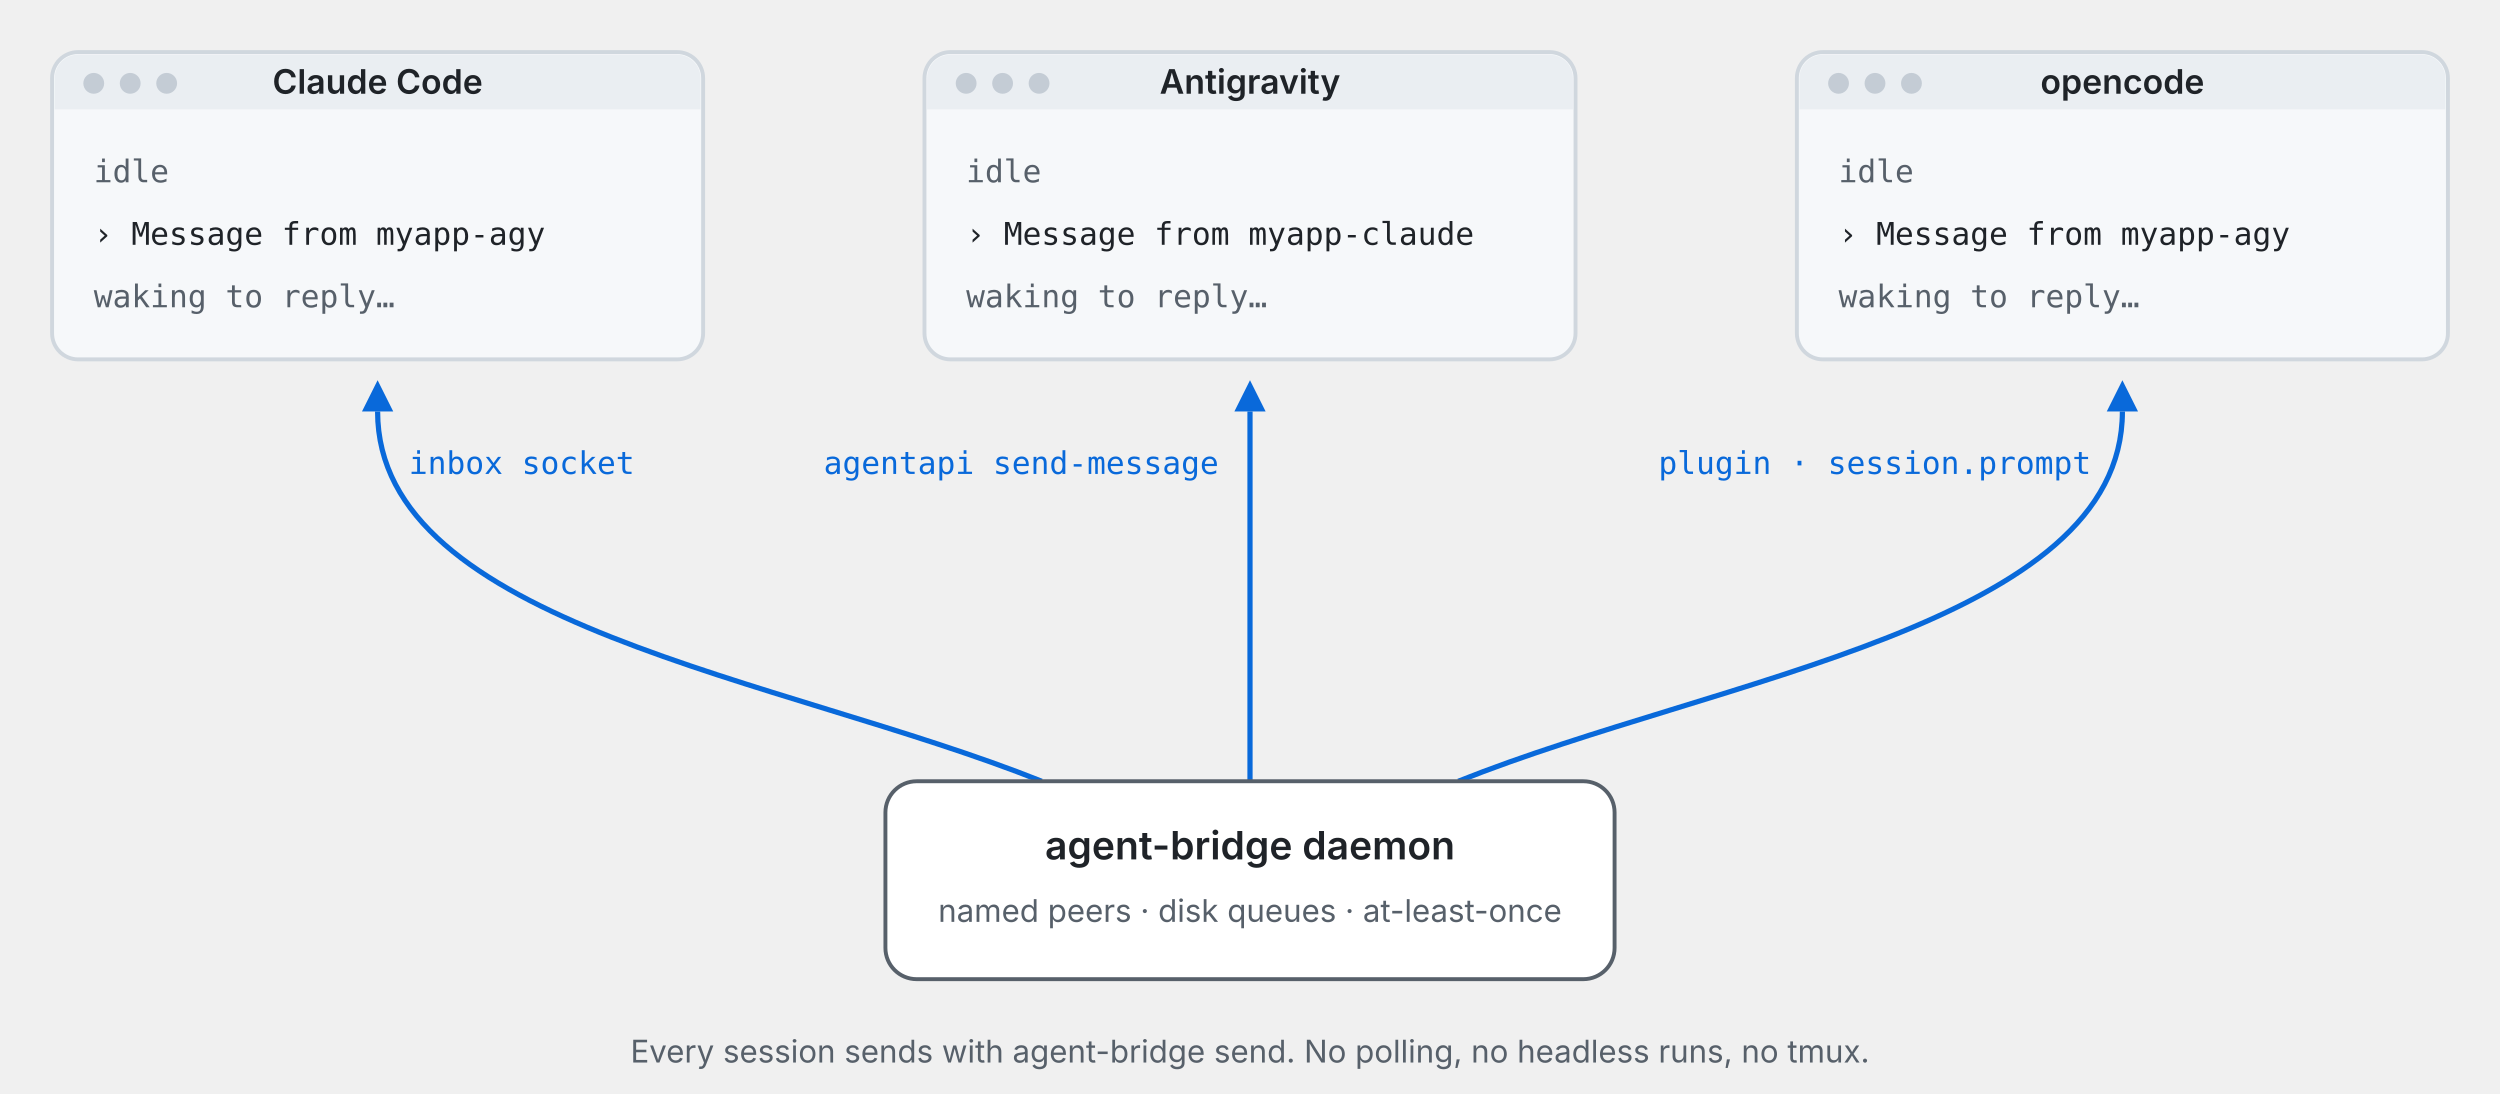
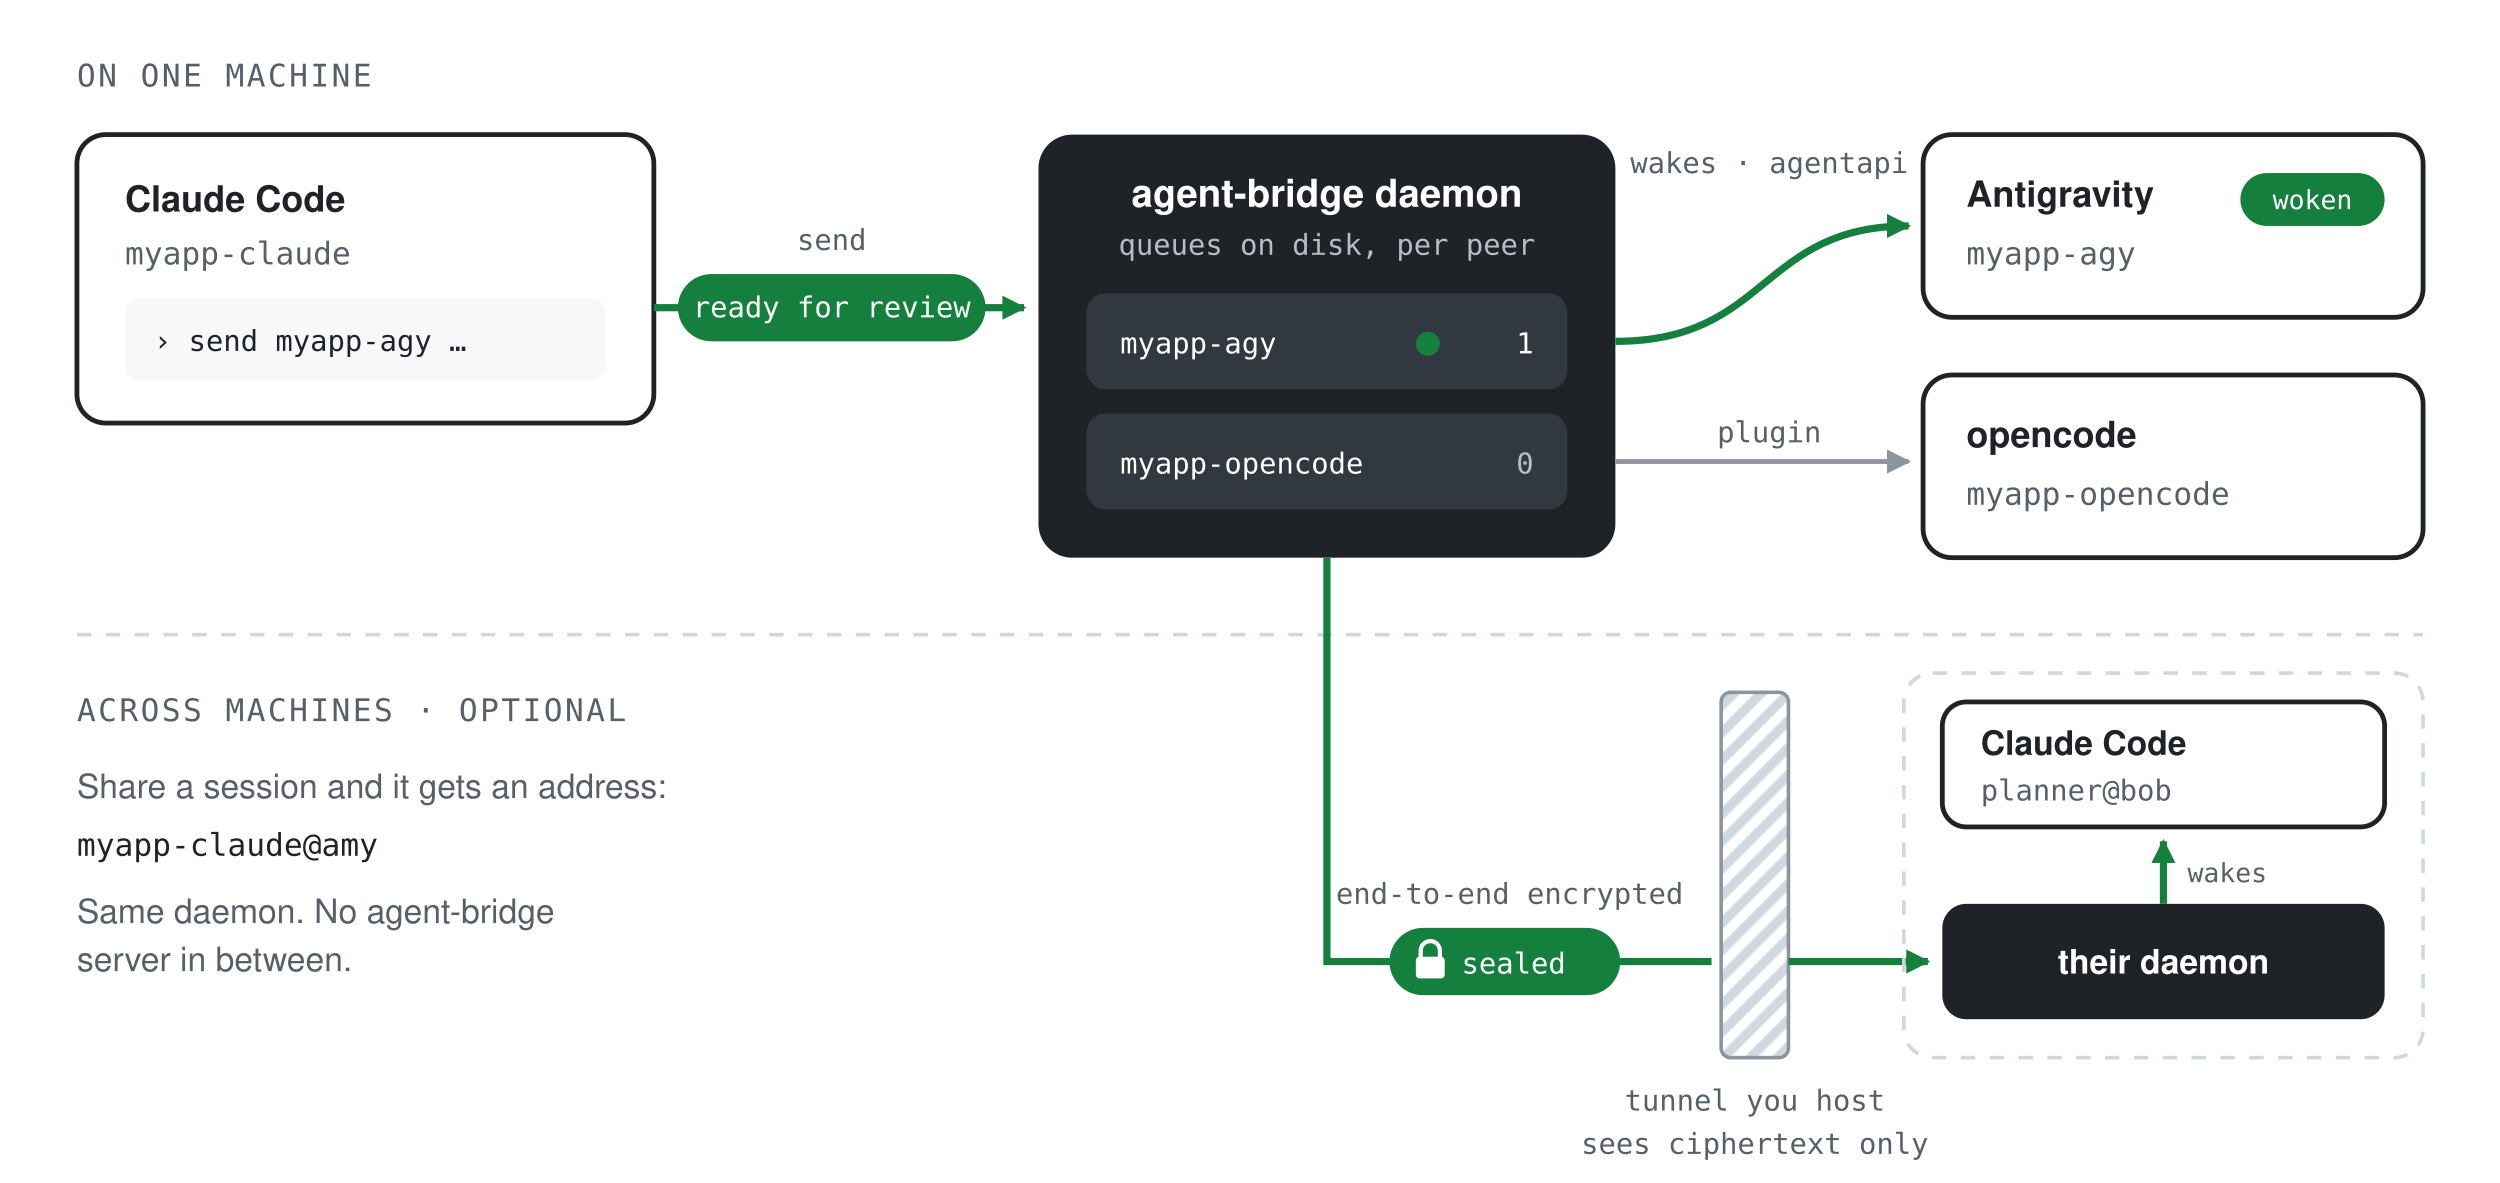
- <svg xmlns="http://www.w3.org/2000/svg" viewBox="0 0 960 420" width="960" height="420" role="img" aria-labelledby="title desc">
+ <svg xmlns="http://www.w3.org/2000/svg" viewBox="0 0 1040 492" width="1040" height="492" role="img" aria-labelledby="title desc">
  <style>
-     .card { fill: #f6f8fa; stroke: #d0d7de; }
-     .bar { fill: #eaeef2; }
-     .dot { fill: #c4ccd5; }
-     .hub { fill: #ffffff; stroke: #57606a; }
-     .text { fill: #1f2328; font-family: ui-sans-serif, -apple-system, "Segoe UI", sans-serif; }
-     .mono { fill: #1f2328; font-family: ui-monospace, SFMono-Regular, Menlo, monospace; }
-     .muted { fill: #57606a; }
-     .wake { stroke: #0969da; fill: none; }
-     .wake-head { fill: #0969da; }
-     .wake-label { fill: #0969da; font-family: ui-monospace, SFMono-Regular, Menlo, monospace; }
+     .bg { fill: #ffffff; }
+     .card { fill: #ffffff; stroke: #1f2328; }
+     .term { fill: #f6f8fa; }
+     .daemon { fill: #1f2328; }
+     .slot { fill: #32383f; }
+     .on-d { fill: #ffffff; }
+     .on-d-mute { fill: #b7bdc5; }
+     .ink { fill: #1f2328; }
+     .mute { fill: #57606a; }
+     .line { stroke: #8c959f; fill: none; }
+     .rule { stroke: #d0d7de; fill: none; }
+     .msg { stroke: #15803d; fill: none; }
+     .msg-f { fill: #15803d; }
+     .on-msg { fill: #ffffff; }
+     .on-msg-s { stroke: #ffffff; fill: none; }
+     .stripe { fill: #d0d7de; }
+     .tunnel { stroke: #8c959f; }
+     .sans { font-family: ui-sans-serif, -apple-system, "Segoe UI", Helvetica, Arial, sans-serif; }
+     .mono { font-family: ui-monospace, SFMono-Regular, Menlo, Consolas, monospace; }
    @media (prefers-color-scheme: dark) {
-       .card { fill: #161b22; stroke: #30363d; }
-       .bar { fill: #21262d; }
-       .dot { fill: #484f58; }
-       .hub { fill: #0d1117; stroke: #8b949e; }
-       .text, .mono { fill: #e6edf3; }
-       .muted { fill: #8b949e; }
-       .wake { stroke: #4493f8; }
-       .wake-head { fill: #4493f8; }
-       .wake-label { fill: #4493f8; }
+       .bg { fill: #0d1117; }
+       .card { fill: #0d1117; stroke: #e6edf3; }
+       .term { fill: #161b22; }
+       .daemon { fill: #e6edf3; }
+       .slot { fill: #ced5dc; }
+       .on-d { fill: #0d1117; }
+       .on-d-mute { fill: #424a53; }
+       .ink { fill: #e6edf3; }
+       .mute { fill: #8b949e; }
+       .line { stroke: #6e7681; }
+       .rule { stroke: #30363d; }
+       .msg { stroke: #3fcf6e; }
+       .msg-f { fill: #3fcf6e; }
+       .on-msg { fill: #0d1117; }
+       .on-msg-s { stroke: #0d1117; }
+       .stripe { fill: #30363d; }
+       .tunnel { stroke: #6e7681; }
    }
  </style>
-   <g>
-     <rect class="card" x="20" y="20" width="250" height="118" rx="10" stroke-width="1.5" />
-     <path class="bar" d="M30 21h230a9 9 0 0 1 9 9v12H21V30a9 9 0 0 1 9-9z" />
-     <circle class="dot" cx="36" cy="32" r="4" />
-     <circle class="dot" cx="50" cy="32" r="4" />
-     <circle class="dot" cx="64" cy="32" r="4" />
-     <text class="text" x="145" y="36" text-anchor="middle" font-size="13" font-weight="600">Claude Code</text>
-     <text class="mono muted" x="36" y="70" font-size="12">idle</text>
-     <text class="mono" x="36" y="94" font-size="12">› Message from myapp-agy</text>
-     <text class="mono muted" x="36" y="118" font-size="12">  waking to reply…</text>
-   </g>
-   <g>
-     <rect class="card" x="355" y="20" width="250" height="118" rx="10" stroke-width="1.5" />
-     <path class="bar" d="M365 21h230a9 9 0 0 1 9 9v12H356V30a9 9 0 0 1 9-9z" />
-     <circle class="dot" cx="371" cy="32" r="4" />
-     <circle class="dot" cx="385" cy="32" r="4" />
-     <circle class="dot" cx="399" cy="32" r="4" />
-     <text class="text" x="480" y="36" text-anchor="middle" font-size="13" font-weight="600">Antigravity</text>
-     <text class="mono muted" x="371" y="70" font-size="12">idle</text>
-     <text class="mono" x="371" y="94" font-size="12">› Message from myapp-claude</text>
-     <text class="mono muted" x="371" y="118" font-size="12">  waking to reply…</text>
-   </g>
-   <g>
-     <rect class="card" x="690" y="20" width="250" height="118" rx="10" stroke-width="1.5" />
-     <path class="bar" d="M700 21h230a9 9 0 0 1 9 9v12H691V30a9 9 0 0 1 9-9z" />
-     <circle class="dot" cx="706" cy="32" r="4" />
-     <circle class="dot" cx="720" cy="32" r="4" />
-     <circle class="dot" cx="734" cy="32" r="4" />
-     <text class="text" x="815" y="36" text-anchor="middle" font-size="13" font-weight="600">opencode</text>
-     <text class="mono muted" x="706" y="70" font-size="12">idle</text>
-     <text class="mono" x="706" y="94" font-size="12">› Message from myapp-agy</text>
-     <text class="mono muted" x="706" y="118" font-size="12">  waking to reply…</text>
-   </g>
-   <g stroke-width="2">
-     <path class="wake" d="M400 300 C 300 260, 145 240, 145 158" />
-     <path class="wake" d="M480 300 L 480 158" />
-     <path class="wake" d="M560 300 C 660 260, 815 240, 815 158" />
-   </g>
-   <path class="wake-head" d="M145 146 l-6 12 h12 z" />
-   <path class="wake-head" d="M480 146 l-6 12 h12 z" />
-   <path class="wake-head" d="M815 146 l-6 12 h12 z" />
-   <text class="wake-label" x="157" y="182" font-size="12">inbox socket</text>
-   <text class="wake-label" x="468" y="182" font-size="12" text-anchor="end">agentapi send-message</text>
-   <text class="wake-label" x="803" y="182" font-size="12" text-anchor="end">plugin · session.prompt</text>
-   <rect class="hub" x="340" y="300" width="280" height="76" rx="12" stroke-width="1.5" />
-   <text class="text" x="480" y="330" text-anchor="middle" font-size="15" font-weight="600">agent-bridge daemon</text>
-   <text class="text muted" x="480" y="354" text-anchor="middle" font-size="12">named peers · disk queues · at-least-once</text>
-   <text class="text muted" x="480" y="408" text-anchor="middle" font-size="12">Every session sends with agent-bridge send. No polling, no headless runs, no tmux.</text>
+   <defs>
+     <marker id="a-msg" viewBox="0 0 10 10" refX="9" refY="5" markerUnits="userSpaceOnUse" markerWidth="10" markerHeight="10" orient="auto-start-reverse">
+       <path d="M0 0L10 5L0 10z" class="msg-f" />
+     </marker>
+     <marker id="a-line" viewBox="0 0 10 10" refX="9" refY="5" markerUnits="userSpaceOnUse" markerWidth="10" markerHeight="10" orient="auto-start-reverse">
+       <path d="M0 0L10 5L0 10z" fill="#8c959f" />
+     </marker>
+     <pattern id="stripes" width="8" height="8" patternUnits="userSpaceOnUse" patternTransform="rotate(45)">
+       <rect width="4" height="8" class="stripe" />
+     </pattern>
+   </defs>
+   <rect width="1040" height="492" class="bg" />
+   <text x="32" y="36" class="mono mute" font-size="13" letter-spacing="1">ON ONE MACHINE</text>
+   <rect x="32" y="56" width="240" height="120" rx="12" class="card" stroke-width="2" />
+   <text x="52" y="88" class="sans ink" font-size="15" font-weight="600">Claude Code</text>
+   <text x="52" y="110" class="mono mute" font-size="13">myapp-claude</text>
+   <rect x="52" y="124" width="200" height="34" rx="6" class="term" />
+   <text x="64" y="146" class="mono ink" font-size="12">› send myapp-agy …</text>
+   <path d="M272 128H426" class="msg" stroke-width="3" marker-end="url(#a-msg)" />
+   <text x="346" y="104" class="mono mute" font-size="12" text-anchor="middle">send</text>
+   <rect x="282" y="114" width="128" height="28" rx="14" class="msg-f" />
+   <text x="346" y="132" class="mono on-msg" font-size="12" text-anchor="middle">ready for review</text>
+   <rect x="432" y="56" width="240" height="176" rx="14" class="daemon" />
+   <text x="552" y="86" class="sans on-d" font-size="16" font-weight="700" text-anchor="middle">agent-bridge daemon</text>
+   <text x="552" y="106" class="mono on-d-mute" font-size="12" text-anchor="middle">queues on disk, per peer</text>
+   <rect x="452" y="122" width="200" height="40" rx="8" class="slot" />
+   <text x="466" y="147" class="mono on-d" font-size="12">myapp-agy</text>
+   <circle cx="594" cy="143" r="5" class="msg-f" />
+   <text x="638" y="147" class="mono on-d" font-size="12" text-anchor="end">1</text>
+   <rect x="452" y="172" width="200" height="40" rx="8" class="slot" />
+   <text x="466" y="197" class="mono on-d" font-size="12">myapp-opencode</text>
+   <text x="638" y="197" class="mono on-d-mute" font-size="12" text-anchor="end">0</text>
+   <path d="M672 142C736 142 732 94 794 94" class="msg" stroke-width="3" marker-end="url(#a-msg)" />
+   <text x="736" y="72" class="mono mute" font-size="12" text-anchor="middle">wakes · agentapi</text>
+   <path d="M672 192H794" class="line" stroke-width="2" marker-end="url(#a-line)" />
+   <text x="736" y="184" class="mono mute" font-size="12" text-anchor="middle">plugin</text>
+   <rect x="800" y="56" width="208" height="76" rx="12" class="card" stroke-width="2" />
+   <text x="818" y="86" class="sans ink" font-size="15" font-weight="600">Antigravity</text>
+   <text x="818" y="110" class="mono mute" font-size="13">myapp-agy</text>
+   <rect x="932" y="72" width="60" height="22" rx="11" class="msg-f" />
+   <text x="962" y="87" class="mono on-msg" font-size="11" text-anchor="middle">woken</text>
+   <rect x="800" y="156" width="208" height="76" rx="12" class="card" stroke-width="2" />
+   <text x="818" y="186" class="sans ink" font-size="15" font-weight="600">opencode</text>
+   <text x="818" y="210" class="mono mute" font-size="13">myapp-opencode</text>
+   <path d="M32 264H1008" class="rule" stroke-width="1.5" stroke-dasharray="6 6" />
+   <text x="32" y="300" class="mono mute" font-size="13" letter-spacing="1">ACROSS MACHINES · OPTIONAL</text>
+   <text x="32" y="332" class="sans mute" font-size="14">Share a session and it gets an address:</text>
+   <text x="32" y="356" class="mono ink" font-size="13">myapp-claude@amy</text>
+   <text x="32" y="384" class="sans mute" font-size="14">Same daemon. No agent-bridge</text>
+   <text x="32" y="404" class="sans mute" font-size="14">server in between.</text>
+   <path d="M552 232V400H712" class="msg" stroke-width="3" />
+   <text x="628" y="376" class="mono mute" font-size="12" text-anchor="middle">end-to-end encrypted</text>
+   <rect x="578" y="386" width="96" height="28" rx="14" class="msg-f" />
+   <path d="M591 398.5v-3a4 4 0 0 1 8 0v3" class="on-msg-s" stroke-width="1.75" />
+   <rect x="589" y="398" width="12" height="9" rx="1.5" class="on-msg" />
+   <text x="608" y="405" class="mono on-msg" font-size="12">sealed</text>
+   <rect x="716" y="288" width="28" height="152" rx="4" fill="url(#stripes)" class="tunnel" stroke-width="1.5" />
+   <text x="730" y="462" class="mono mute" font-size="12" text-anchor="middle">tunnel you host</text>
+   <text x="730" y="480" class="mono mute" font-size="12" text-anchor="middle">sees ciphertext only</text>
+   <path d="M744 400H802" class="msg" stroke-width="3" marker-end="url(#a-msg)" />
+   <rect x="792" y="280" width="216" height="160" rx="12" class="rule" stroke-width="1.5" stroke-dasharray="6 6" />
+   <rect x="808" y="292" width="184" height="52" rx="10" class="card" stroke-width="2" />
+   <text x="824" y="314" class="sans ink" font-size="14" font-weight="600">Claude Code</text>
+   <text x="824" y="333" class="mono mute" font-size="12">planner@bob</text>
+   <rect x="808" y="376" width="184" height="48" rx="10" class="daemon" />
+   <text x="900" y="405" class="sans on-d" font-size="14" font-weight="700" text-anchor="middle">their daemon</text>
+   <path d="M900 376V350" class="msg" stroke-width="3" marker-end="url(#a-msg)" />
+   <text x="910" y="367" class="mono mute" font-size="11">wakes</text>
</svg>
